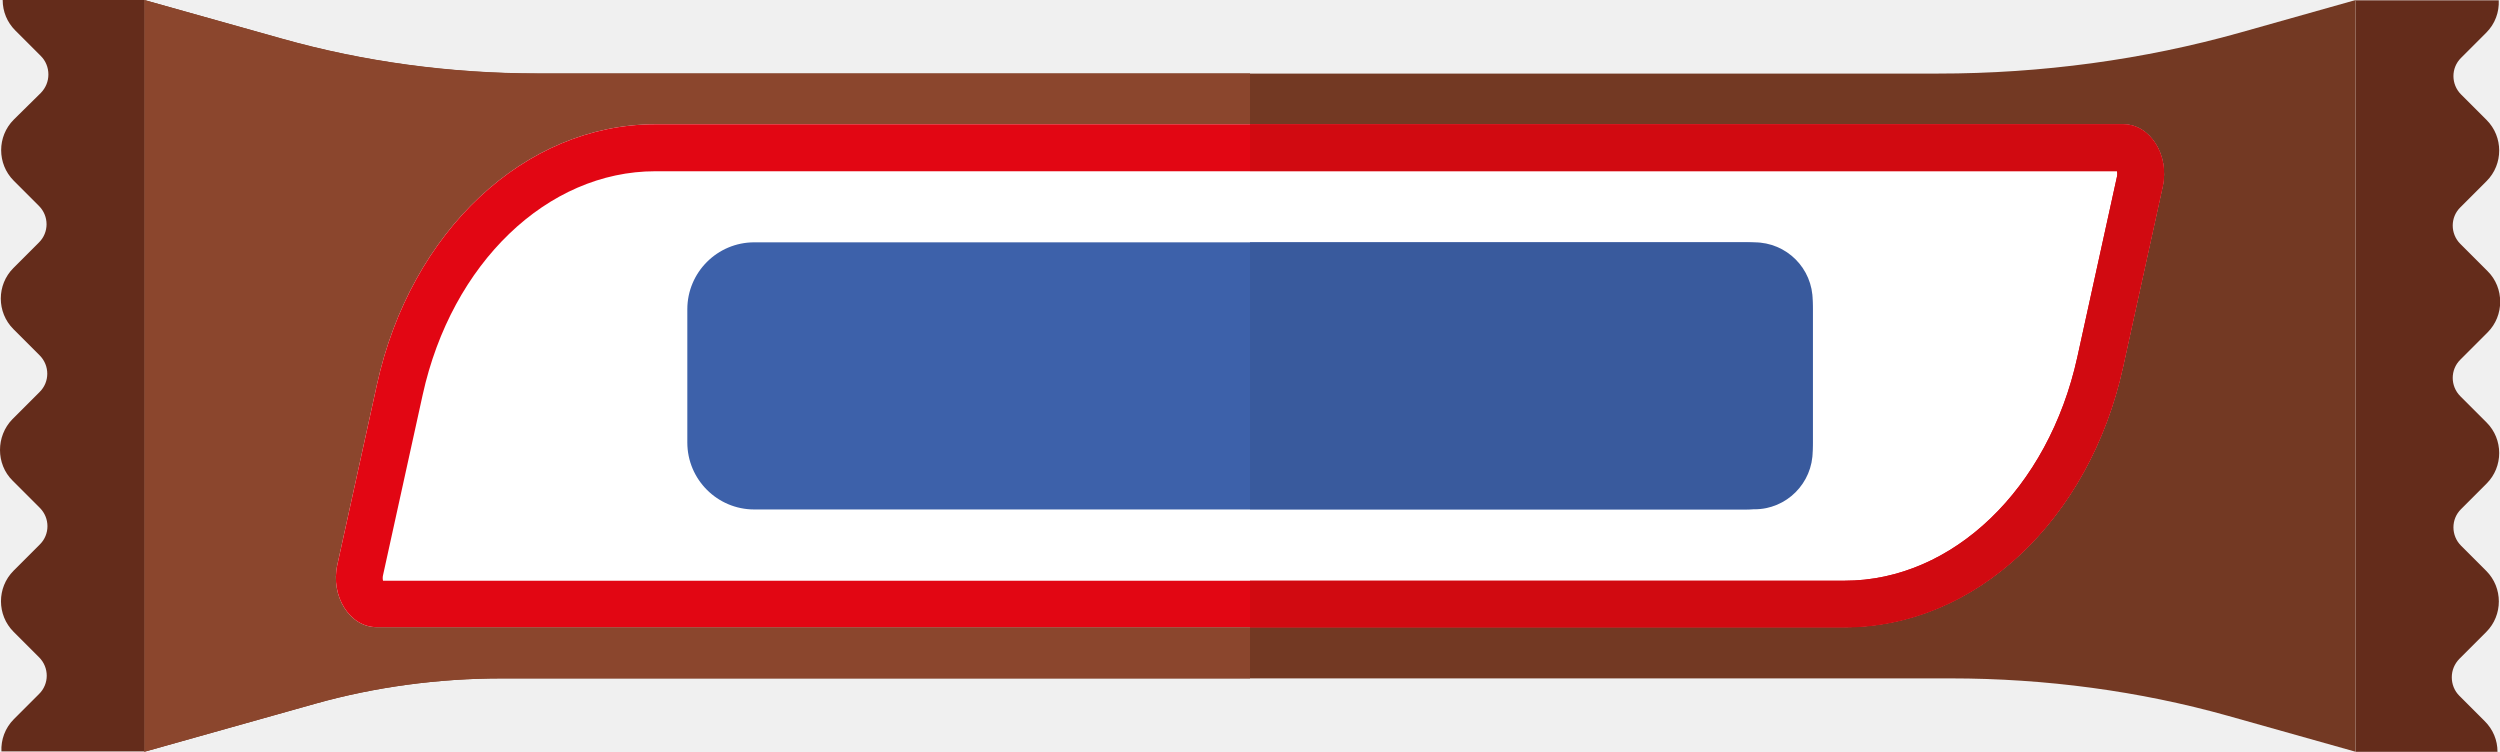
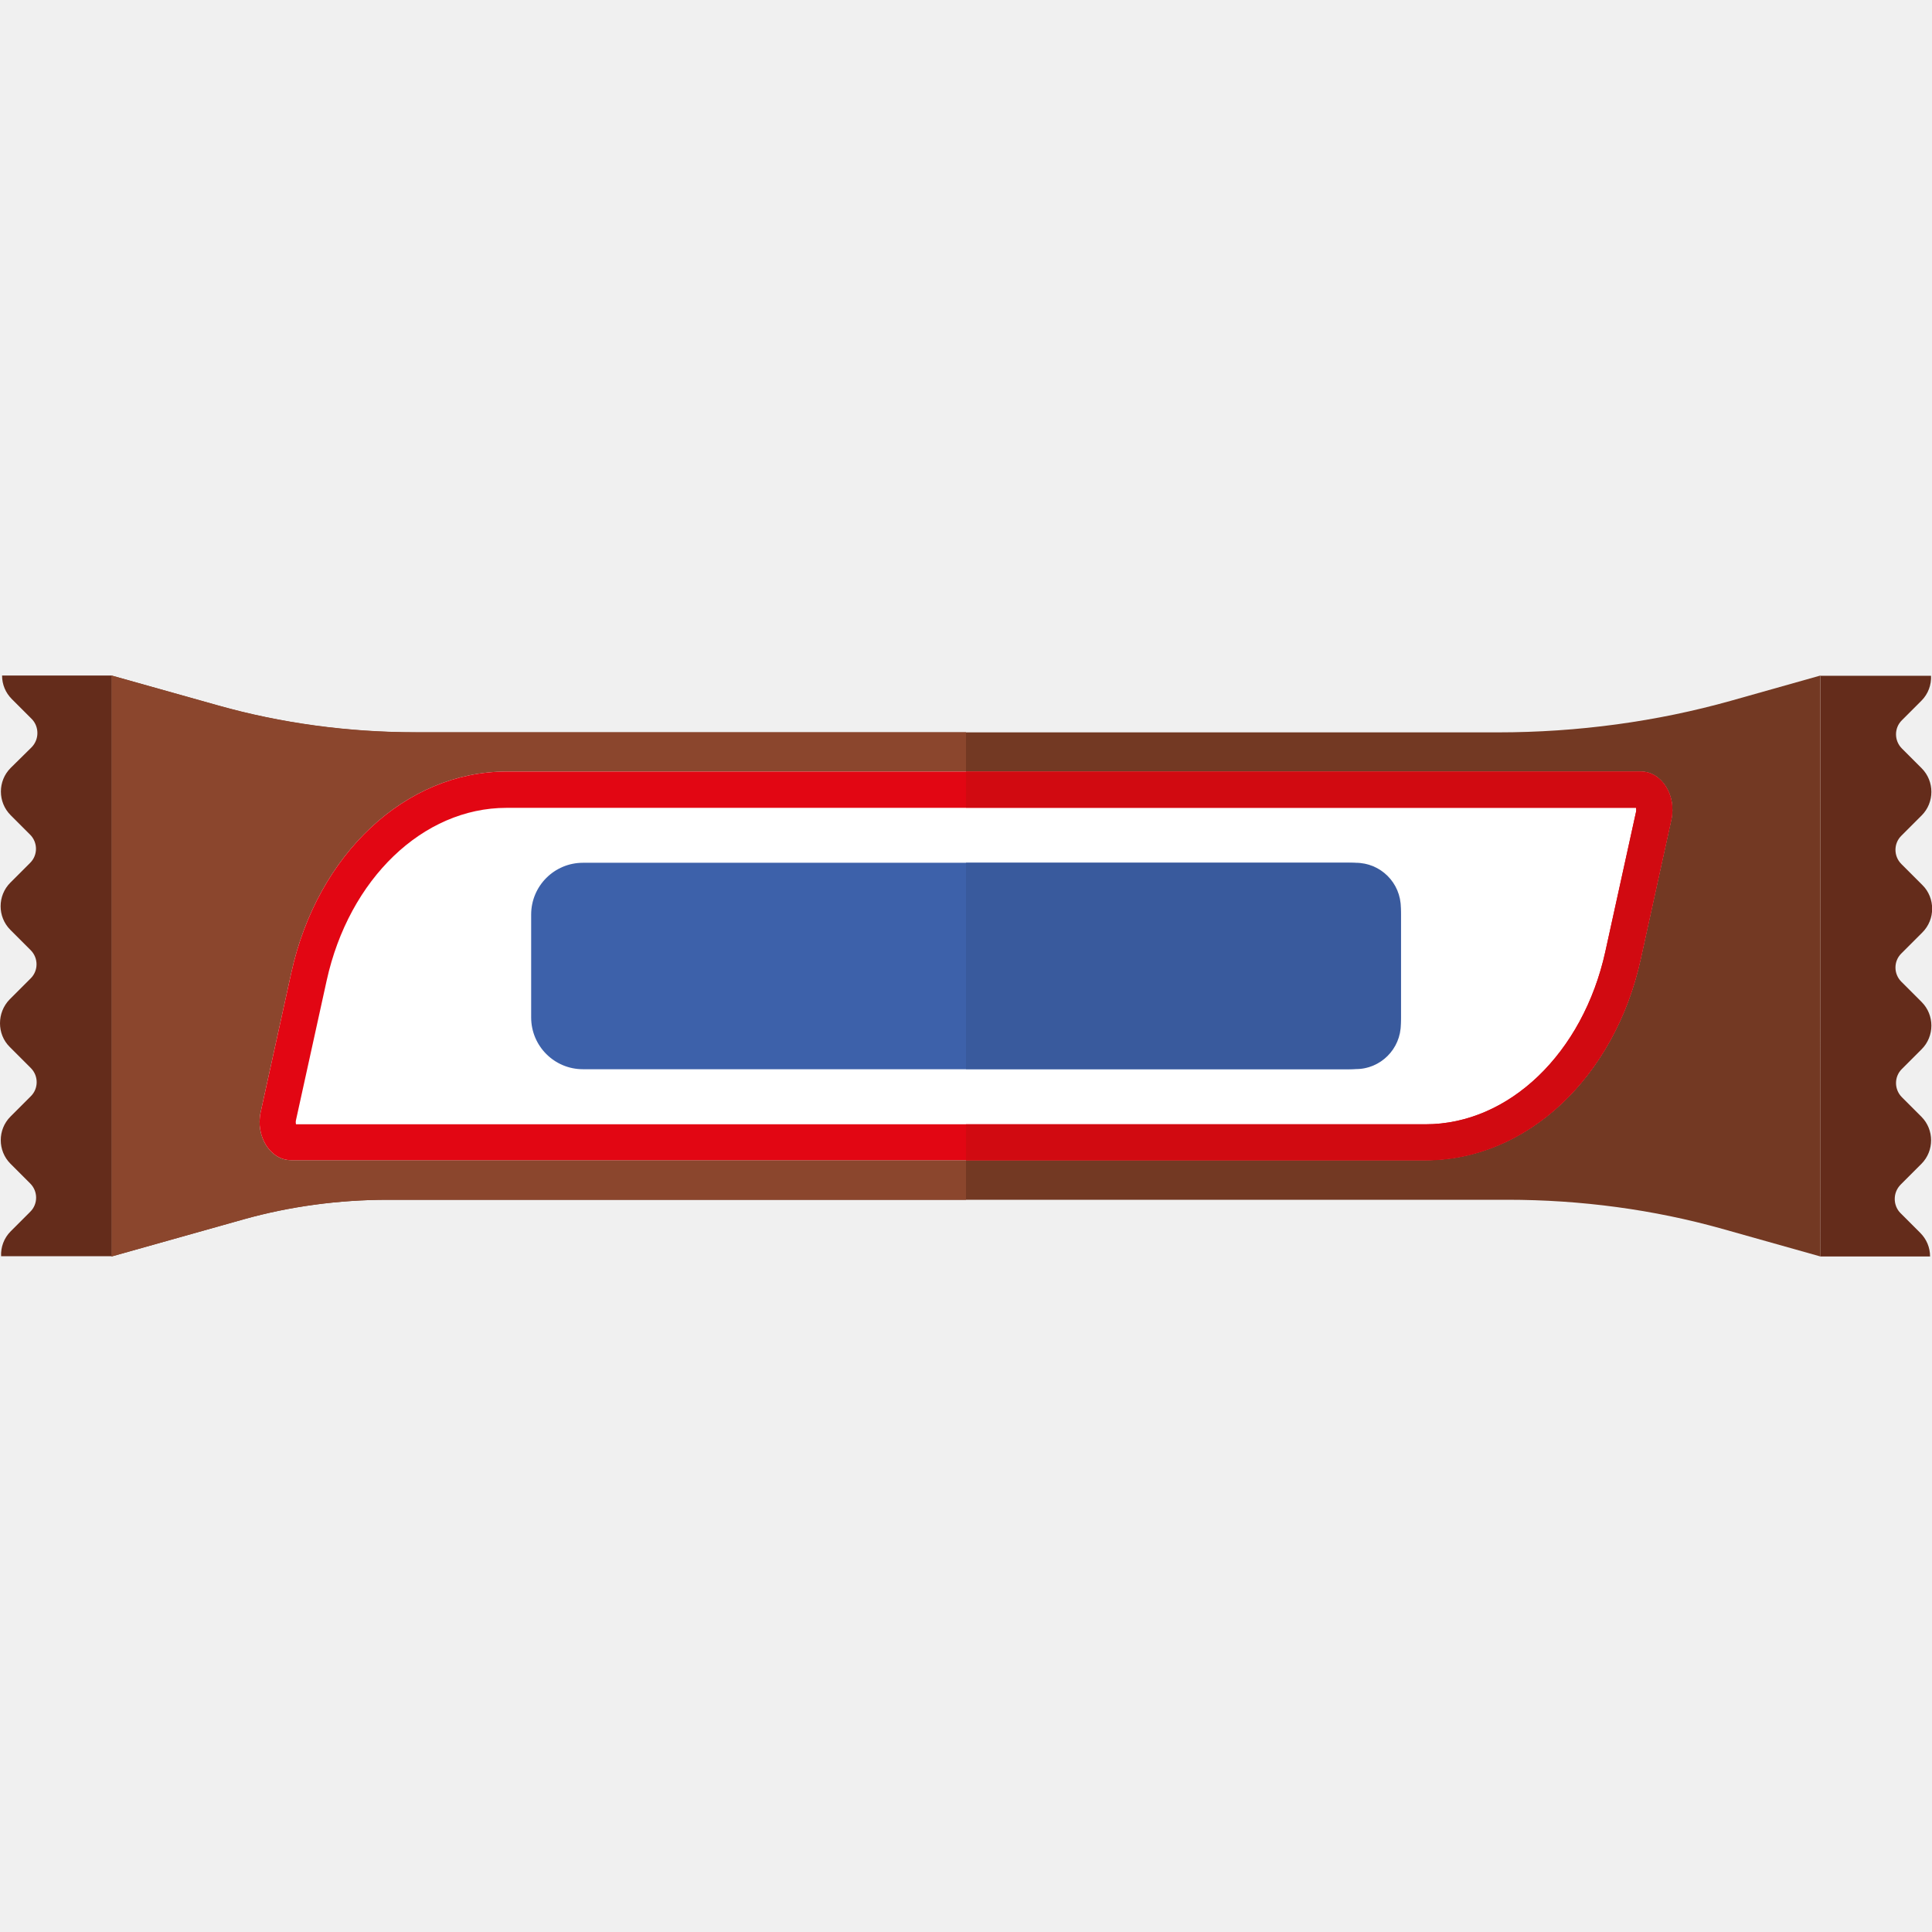
- <svg xmlns="http://www.w3.org/2000/svg" version="1.1" viewBox="0 0 140 42.1">
-   <path fill="#733923" d="M124.78,40.09l7.14,2.01V0l-6.49,1.83c-5.37,1.51-11.1,2.29-16.89,2.29H70H30.11   c-4.89,0-9.75-0.66-14.29-1.94L8.08,0v42.1l9.6-2.7c3.32-0.93,6.86-1.41,10.43-1.41H70h39.24C114.56,37.99,119.83,38.7,124.78,40.09   z" />
-   <path fill="#8B462D" d="M30.11,4.11c-4.89,0-9.75-0.66-14.29-1.94L8.08,0v42.1l9.6-2.7c3.32-0.93,6.86-1.41,10.43-1.41H70V4.11   H30.11z" />
-   <path fill="#642C1B" d="M8.08,0H5.37v0H0.15c0,0.65,0.25,1.25,0.71,1.71l1.43,1.43c0.27,0.27,0.42,0.64,0.42,1.03   c0,0.39-0.15,0.75-0.42,1.03L0.77,6.7c-0.94,0.94-0.94,2.48,0,3.42l1.41,1.41c0.57,0.57,0.57,1.49,0,2.05l-1.43,1.43   c-0.94,0.94-0.94,2.48,0,3.42l1.47,1.47c0.57,0.57,0.57,1.49,0,2.05l-1.52,1.52C0.23,23.95,0,24.58,0,25.2   c0,0.62,0.23,1.25,0.71,1.72l1.52,1.52c0.57,0.57,0.57,1.49,0,2.05l-1.47,1.47c-0.94,0.94-0.94,2.48,0,3.42l1.43,1.43   c0.57,0.57,0.57,1.49,0,2.05l-1.41,1.41c-0.5,0.5-0.73,1.16-0.7,1.81h8V0z" />
-   <path fill="#642C1B" d="M131.92,42.1h2.71v0h5.23c0-0.65-0.25-1.25-0.71-1.71l-1.43-1.43c-0.27-0.27-0.42-0.64-0.42-1.03   c0-0.39,0.15-0.75,0.42-1.03l1.51-1.51c0.94-0.94,0.94-2.48,0-3.42l-1.41-1.41c-0.57-0.57-0.57-1.49,0-2.05l1.43-1.43   c0.94-0.94,0.94-2.48,0-3.42l-1.47-1.47c-0.57-0.57-0.57-1.49,0-2.05l1.52-1.52c0.48-0.48,0.71-1.1,0.71-1.72   c0-0.62-0.23-1.25-0.71-1.72l-1.52-1.52c-0.57-0.57-0.57-1.49,0-2.05l1.47-1.47c0.94-0.94,0.94-2.48,0-3.42l-1.43-1.43   c-0.57-0.57-0.57-1.49,0-2.05l1.41-1.41c0.5-0.5,0.73-1.16,0.7-1.81h-8V42.1z" />
-   <path fill="#FFFFFF" d="M118.91,6.96H36.7c-7.31,0-13.7,5.98-15.59,14.57l-2.22,10.1c-0.39,1.76,0.7,3.49,2.2,3.49h82.21   c7.31,0,13.7-5.98,15.59-14.57l2.22-10.1C121.5,8.7,120.41,6.96,118.91,6.96z" />
-   <path fill="#E20613" d="M118.55,9.59c0.02,0.08,0.03,0.19,0,0.31L116.33,20c-1.62,7.37-6.98,12.52-13.03,12.52H21.45   c-0.02-0.08-0.03-0.19,0-0.31l2.22-10.1c1.62-7.37,6.98-12.52,13.03-12.52H118.55 M118.91,6.96H36.7c-7.31,0-13.7,5.98-15.59,14.57   l-2.22,10.1c-0.39,1.76,0.7,3.49,2.2,3.49h82.21c7.31,0,13.7-5.98,15.59-14.57l2.22-10.1C121.5,8.7,120.41,6.96,118.91,6.96   L118.91,6.96z" />
-   <path fill="#D10A11" d="M118.89,20.56l2.22-10.1c0.05-0.22,0.07-0.44,0.08-0.66c0.03-1.51-0.97-2.84-2.28-2.84H70v2.62h48.55   c0.02,0.08,0.03,0.19,0,0.31L116.33,20c-1.62,7.37-6.98,12.52-13.03,12.52H70v2.62h33.3C110.6,35.14,117,29.16,118.89,20.56z" />
-   <path fill="#3D61AA" d="M97.76,28.53H42.24c-2.07,0-3.75-1.68-3.75-3.75v-7.46c0-2.07,1.68-3.75,3.75-3.75h55.53   c2.07,0,3.75,1.68,3.75,3.75v7.46C101.51,26.85,99.83,28.53,97.76,28.53z" />
-   <path fill="#395A9D" d="M101.51,25.25v-8.41c0-1.81-1.46-3.27-3.27-3.27H70v14.95h28.24C100.04,28.53,101.51,27.06,101.51,25.25z" />
+ <svg xmlns="http://www.w3.org/2000/svg" version="1.1" viewBox="0 0 140 140">
+   <path fill="#733923" d="M124.78,89.04l7.14,2.01v-42.1l-6.49,1.83c-5.37,1.51-11.1,2.29-16.89,2.29H70H30.11 c-4.89,0-9.75-0.66-14.29-1.94l-7.74-2.18v42.1l9.6-2.7c3.32-0.93,6.86-1.41,10.43-1.41H70h39.24 C114.56,86.94,119.83,87.65,124.78,89.04z" />
+   <path fill="#8B462D" d="M30.11,53.06c-4.89,0-9.75-0.66-14.29-1.94l-7.74-2.17v42.1l9.6-2.7c3.32-0.93,6.86-1.41,10.43-1.41H70 V53.06H30.11z" />
+   <path fill="#642C1B" d="M8.08,48.95H5.37l0,0H0.15c0,0.65,0.25,1.25,0.71,1.71l1.43,1.43c0.27,0.27,0.42,0.64,0.42,1.03 c0,0.39-0.15,0.75-0.42,1.03l-1.52,1.5c-0.94,0.94-0.94,2.48,0,3.42l1.41,1.41c0.57,0.57,0.57,1.49,0,2.05l-1.43,1.43 c-0.94,0.94-0.94,2.48,0,3.42l1.47,1.47c0.57,0.57,0.57,1.49,0,2.05L0.7,72.42C0.23,72.9,0,73.53,0,74.15s0.23,1.25,0.71,1.72 l1.52,1.52c0.57,0.57,0.57,1.49,0,2.05l-1.47,1.47c-0.94,0.94-0.94,2.48,0,3.42l1.43,1.43c0.57,0.57,0.57,1.49,0,2.05l-1.41,1.41 c-0.5,0.5-0.73,1.16-0.7,1.81h8V48.95z" />
+   <path fill="#642C1B" d="M131.92,91.05h2.71l0,0h5.23c0-0.65-0.25-1.25-0.71-1.71l-1.43-1.43c-0.27-0.27-0.42-0.64-0.42-1.03 s0.15-0.75,0.42-1.03l1.51-1.51c0.94-0.94,0.94-2.48,0-3.42l-1.41-1.41c-0.57-0.57-0.57-1.49,0-2.05l1.43-1.43 c0.94-0.94,0.94-2.48,0-3.42l-1.47-1.47c-0.57-0.57-0.57-1.49,0-2.05l1.52-1.52c0.48-0.48,0.71-1.1,0.71-1.72 c0-0.62-0.23-1.25-0.71-1.72l-1.52-1.52c-0.57-0.57-0.57-1.49,0-2.05l1.47-1.47c0.94-0.94,0.94-2.48,0-3.42l-1.43-1.43 c-0.57-0.57-0.57-1.49,0-2.05l1.41-1.41c0.5-0.5,0.73-1.16,0.7-1.81h-8L131.92,91.05L131.92,91.05z" />
+   <path fill="#FFFFFF" d="M118.91,55.91H36.7c-7.31,0-13.7,5.98-15.59,14.57l-2.22,10.1c-0.39,1.76,0.7,3.49,2.2,3.49h82.21 c7.31,0,13.7-5.98,15.59-14.57l2.22-10.1C121.5,57.65,120.41,55.91,118.91,55.91z" />
+   <path fill="#E20613" d="M118.55,58.54c0.02,0.08,0.03,0.19,0,0.31l-2.22,10.1c-1.62,7.37-6.98,12.52-13.03,12.52H21.45 c-0.02-0.08-0.03-0.19,0-0.31l2.22-10.1c1.62-7.37,6.98-12.52,13.03-12.52H118.55 M118.91,55.91H36.7c-7.31,0-13.7,5.98-15.59,14.57 l-2.22,10.1c-0.39,1.76,0.7,3.49,2.2,3.49h82.21c7.31,0,13.7-5.98,15.59-14.57l2.22-10.1C121.5,57.65,120.41,55.91,118.91,55.91 L118.91,55.91z" />
+   <path fill="#D10A11" d="M118.89,69.51l2.22-10.1c0.05-0.22,0.07-0.44,0.08-0.66c0.03-1.51-0.97-2.84-2.28-2.84H70v2.62h48.55 c0.02,0.08,0.03,0.19,0,0.31l-2.22,10.11c-1.62,7.37-6.98,12.52-13.03,12.52H70v2.62h33.3C110.6,84.09,117,78.11,118.89,69.51z" />
+   <path fill="#3D61AA" d="M97.76,77.48H42.24c-2.07,0-3.75-1.68-3.75-3.75v-7.46c0-2.07,1.68-3.75,3.75-3.75h55.53 c2.07,0,3.75,1.68,3.75,3.75v7.46C101.51,75.8,99.83,77.48,97.76,77.48z" />
+   <path fill="#395A9D" d="M101.51,74.2v-8.41c0-1.81-1.46-3.27-3.27-3.27H70v14.95h28.24C100.04,77.48,101.51,76.01,101.51,74.2z" />
</svg>
